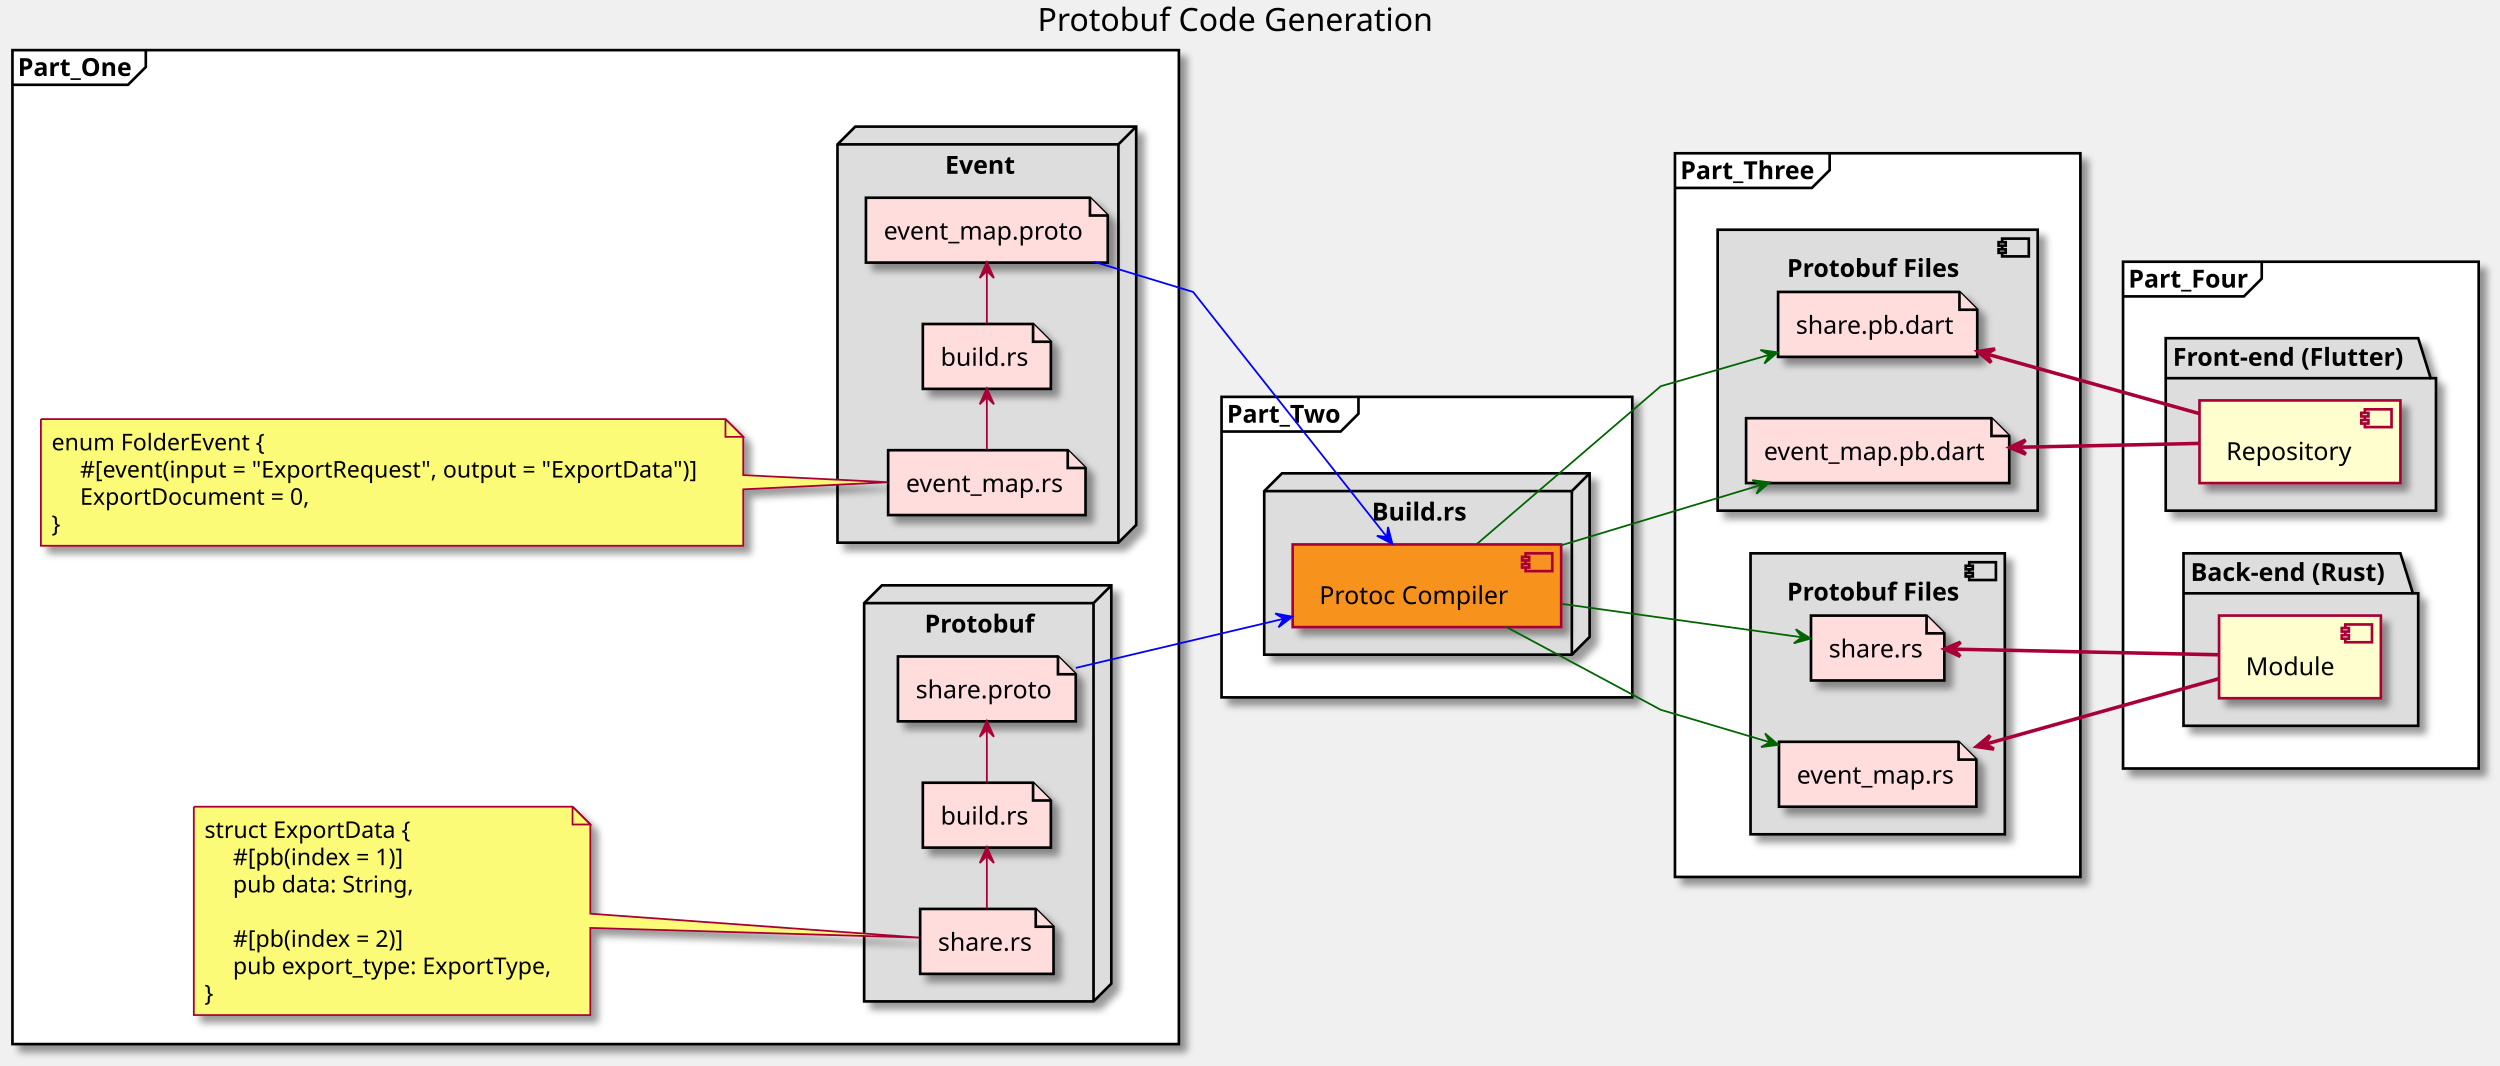
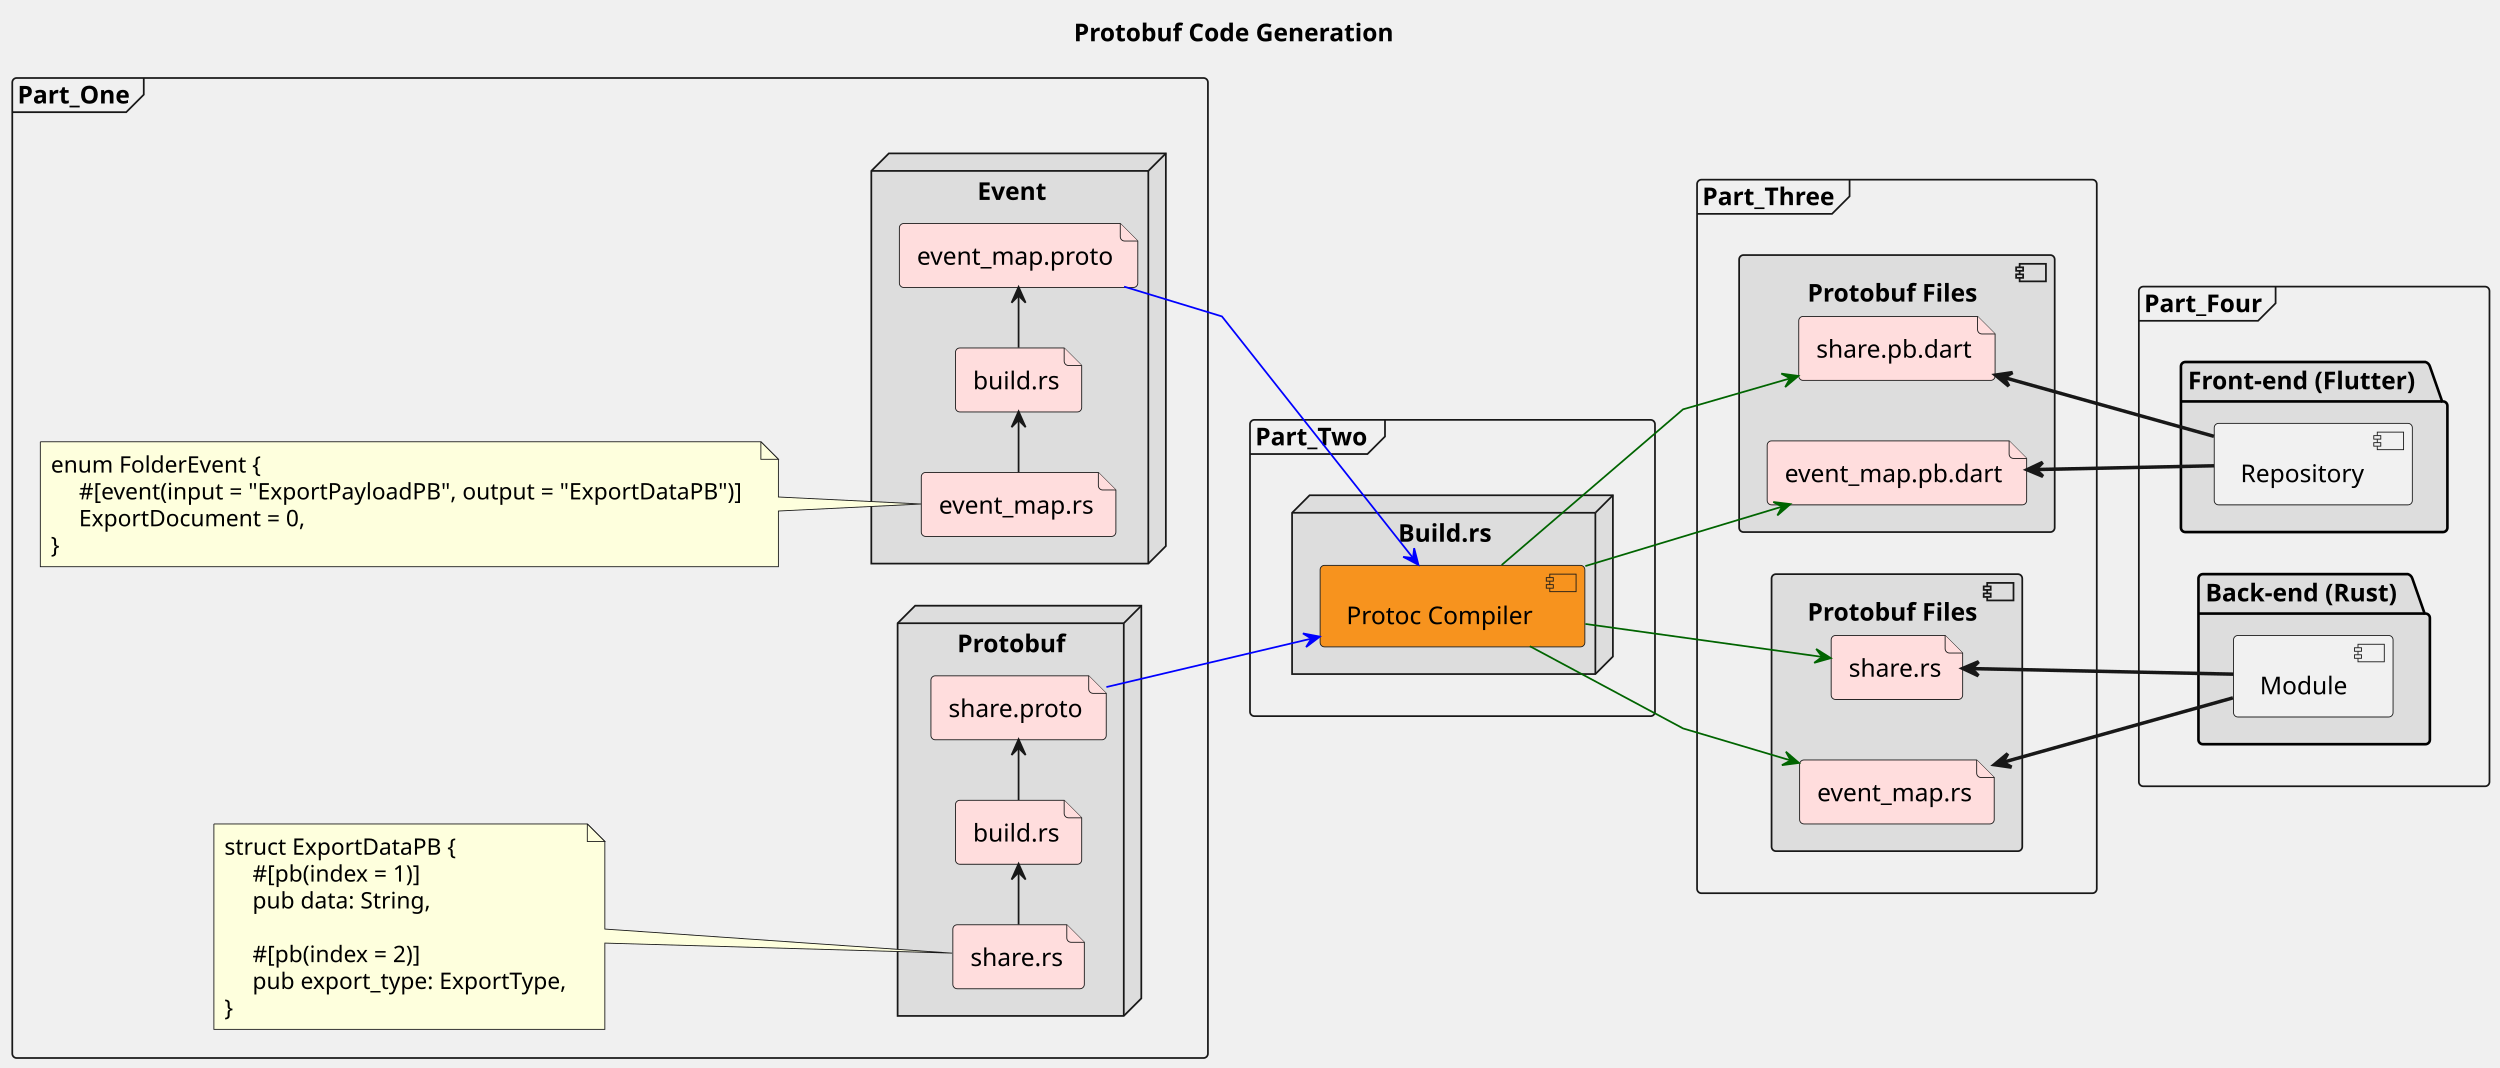
- <svg xmlns="http://www.w3.org/2000/svg" contentScriptType="application/ecmascript" contentStyleType="text/css" height="599px" preserveAspectRatio="none" style="width:1406px;height:599px;background:#FFFFFF;" version="1.1" viewBox="0 0 1406 599" width="1406px" zoomAndPan="magnify">
-   <defs>
-     <filter height="300%" id="fx97t26i7odj3" width="300%" x="-1" y="-1">
-       <feGaussianBlur result="blurOut" stdDeviation="2.0" />
-       <feColorMatrix in="blurOut" result="blurOut2" type="matrix" values="0 0 0 0 0 0 0 0 0 0 0 0 0 0 0 0 0 0 .4 0" />
-       <feOffset dx="4.0" dy="4.0" in="blurOut2" result="blurOut3" />
-       <feBlend in="SourceGraphic" in2="blurOut3" mode="normal" />
-     </filter>
-   </defs>
+ <svg xmlns="http://www.w3.org/2000/svg" contentStyleType="text/css" height="609px" preserveAspectRatio="none" style="width:1426px;height:609px;background:#FFFFFF;" version="1.1" viewBox="0 0 1426 609" width="1426px" zoomAndPan="magnify">
+   <defs />
  <g>
-     <text fill="#000000" font-family="sans-serif" font-size="18" lengthAdjust="spacing" textLength="226" x="583.5" y="17.402">Protobuf Code Generation</text>
-     <rect fill="#FFFFFF" filter="url(#fx97t26i7odj3)" height="559" style="stroke:#000000;stroke-width:1.5;" width="656" x="7" y="28.199" />
-     <path d="M82,28.199 L82,37.688 L72,47.688 L7,47.688 " fill="none" style="stroke:#000000;stroke-width:1.5;" />
-     <text fill="#000000" font-family="sans-serif" font-size="14" font-weight="bold" lengthAdjust="spacing" textLength="65" x="10" y="42.734">Part_One</text>
-     <polygon fill="#DDDDDD" filter="url(#fx97t26i7odj3)" points="471,81.199,481,71.199,639,71.199,639,295.199,629,305.199,471,305.199,471,81.199" style="stroke:#000000;stroke-width:1.5;" />
-     <line style="stroke:#000000;stroke-width:1.5;" x1="629" x2="639" y1="81.199" y2="71.199" />
-     <line style="stroke:#000000;stroke-width:1.5;" x1="471" x2="629" y1="81.199" y2="81.199" />
-     <line style="stroke:#000000;stroke-width:1.5;" x1="629" x2="629" y1="81.199" y2="305.199" />
-     <text fill="#000000" font-family="sans-serif" font-size="14" font-weight="bold" lengthAdjust="spacing" textLength="39" x="531.5" y="97.734">Event</text>
-     <polygon fill="#DDDDDD" filter="url(#fx97t26i7odj3)" points="486,339.199,496,329.199,625,329.199,625,553.199,615,563.199,486,563.199,486,339.199" style="stroke:#000000;stroke-width:1.5;" />
-     <line style="stroke:#000000;stroke-width:1.5;" x1="615" x2="625" y1="339.199" y2="329.199" />
-     <line style="stroke:#000000;stroke-width:1.5;" x1="486" x2="615" y1="339.199" y2="339.199" />
-     <line style="stroke:#000000;stroke-width:1.5;" x1="615" x2="615" y1="339.199" y2="563.199" />
-     <text fill="#000000" font-family="sans-serif" font-size="14" font-weight="bold" lengthAdjust="spacing" textLength="63" x="520" y="355.734">Protobuf</text>
-     <rect fill="#FFFFFF" filter="url(#fx97t26i7odj3)" height="169" style="stroke:#000000;stroke-width:1.5;" width="231" x="687" y="223.199" />
-     <path d="M764,223.199 L764,232.688 L754,242.688 L687,242.688 " fill="none" style="stroke:#000000;stroke-width:1.5;" />
-     <text fill="#000000" font-family="sans-serif" font-size="14" font-weight="bold" lengthAdjust="spacing" textLength="67" x="690" y="237.734">Part_Two</text>
-     <polygon fill="#DDDDDD" filter="url(#fx97t26i7odj3)" points="711,276.199,721,266.199,894,266.199,894,358.199,884,368.199,711,368.199,711,276.199" style="stroke:#000000;stroke-width:1.5;" />
-     <line style="stroke:#000000;stroke-width:1.5;" x1="884" x2="894" y1="276.199" y2="266.199" />
-     <line style="stroke:#000000;stroke-width:1.5;" x1="711" x2="884" y1="276.199" y2="276.199" />
-     <line style="stroke:#000000;stroke-width:1.5;" x1="884" x2="884" y1="276.199" y2="368.199" />
-     <text fill="#000000" font-family="sans-serif" font-size="14" font-weight="bold" lengthAdjust="spacing" textLength="54" x="771.5" y="292.734">Build.rs</text>
-     <rect fill="#FFFFFF" filter="url(#fx97t26i7odj3)" height="407" style="stroke:#000000;stroke-width:1.5;" width="228" x="942" y="86.199" />
-     <path d="M1029,86.199 L1029,95.688 L1019,105.688 L942,105.688 " fill="none" style="stroke:#000000;stroke-width:1.5;" />
-     <text fill="#000000" font-family="sans-serif" font-size="14" font-weight="bold" lengthAdjust="spacing" textLength="77" x="945" y="100.734">Part_Three</text>
-     <rect fill="#DDDDDD" filter="url(#fx97t26i7odj3)" height="158" style="stroke:#000000;stroke-width:1.5;" width="180" x="966" y="129.199" />
-     <rect fill="#DDDDDD" height="10" style="stroke:#000000;stroke-width:1.5;" width="15" x="1126" y="134.199" />
-     <rect fill="#DDDDDD" height="2" style="stroke:#000000;stroke-width:1.5;" width="4" x="1124" y="136.199" />
-     <rect fill="#DDDDDD" height="2" style="stroke:#000000;stroke-width:1.5;" width="4" x="1124" y="140.199" />
-     <text fill="#000000" font-family="sans-serif" font-size="14" font-weight="bold" lengthAdjust="spacing" textLength="102" x="1005" y="155.734">Protobuf Files</text>
-     <rect fill="#DDDDDD" filter="url(#fx97t26i7odj3)" height="158" style="stroke:#000000;stroke-width:1.5;" width="143" x="984.5" y="311.199" />
-     <rect fill="#DDDDDD" height="10" style="stroke:#000000;stroke-width:1.5;" width="15" x="1107.5" y="316.199" />
-     <rect fill="#DDDDDD" height="2" style="stroke:#000000;stroke-width:1.5;" width="4" x="1105.5" y="318.199" />
-     <rect fill="#DDDDDD" height="2" style="stroke:#000000;stroke-width:1.5;" width="4" x="1105.5" y="322.199" />
-     <text fill="#000000" font-family="sans-serif" font-size="14" font-weight="bold" lengthAdjust="spacing" textLength="102" x="1005" y="337.734">Protobuf Files</text>
-     <rect fill="#FFFFFF" filter="url(#fx97t26i7odj3)" height="285" style="stroke:#000000;stroke-width:1.5;" width="200" x="1194" y="147.199" />
-     <path d="M1272,147.199 L1272,156.688 L1262,166.688 L1194,166.688 " fill="none" style="stroke:#000000;stroke-width:1.5;" />
-     <text fill="#000000" font-family="sans-serif" font-size="14" font-weight="bold" lengthAdjust="spacing" textLength="68" x="1197" y="161.734">Part_Four</text>
-     <polygon fill="#DDDDDD" filter="url(#fx97t26i7odj3)" points="1218,190.199,1360,190.199,1367,212.688,1370,212.688,1370,287.199,1218,287.199,1218,190.199" style="stroke:#000000;stroke-width:1.5;" />
-     <line style="stroke:#000000;stroke-width:1.5;" x1="1218" x2="1367" y1="212.688" y2="212.688" />
-     <text fill="#000000" font-family="sans-serif" font-size="14" font-weight="bold" lengthAdjust="spacing" textLength="136" x="1222" y="205.734">Front-end (Flutter)</text>
-     <polygon fill="#DDDDDD" filter="url(#fx97t26i7odj3)" points="1228,311.199,1350,311.199,1357,333.688,1360,333.688,1360,408.199,1228,408.199,1228,311.199" style="stroke:#000000;stroke-width:1.5;" />
-     <line style="stroke:#000000;stroke-width:1.5;" x1="1228" x2="1357" y1="333.688" y2="333.688" />
-     <text fill="#000000" font-family="sans-serif" font-size="14" font-weight="bold" lengthAdjust="spacing" textLength="116" x="1232" y="326.734">Back-end (Rust)</text>
-     <path d="M23,235.699 L23,306.941 A0,0 0 0 0 23,306.941 L418,306.941 A0,0 0 0 0 418,306.941 L418,275.199 L499.43,271.199 L418,267.199 L418,245.699 L408,235.699 L23,235.699 A0,0 0 0 0 23,235.699 " fill="#FBFB77" filter="url(#fx97t26i7odj3)" style="stroke:#A80036;stroke-width:1.0;" />
-     <path d="M408,235.699 L408,245.699 L418,245.699 L408,235.699 " fill="#FBFB77" style="stroke:#A80036;stroke-width:1.0;" />
-     <text fill="#000000" font-family="sans-serif" font-size="13" lengthAdjust="spacing" textLength="120" x="29" y="253.268">enum FolderEvent {</text>
-     <text fill="#000000" font-family="sans-serif" font-size="13" lengthAdjust="spacing" textLength="358" x="45" y="268.578">#[event(input = "ExportRequest", output = "ExportData")]</text>
-     <text fill="#000000" font-family="sans-serif" font-size="13" lengthAdjust="spacing" textLength="136" x="45" y="283.889">ExportDocument = 0,</text>
-     <text fill="#000000" font-family="sans-serif" font-size="13" lengthAdjust="spacing" textLength="4" x="29" y="299.199">}</text>
-     <path d="M109,453.699 L109,570.873 A0,0 0 0 0 109,570.873 L332,570.873 A0,0 0 0 0 332,570.873 L332,521.859 L517.48,527.329 L332,513.859 L332,463.699 L322,453.699 L109,453.699 A0,0 0 0 0 109,453.699 " fill="#FBFB77" filter="url(#fx97t26i7odj3)" style="stroke:#A80036;stroke-width:1.0;" />
-     <path d="M322,453.699 L322,463.699 L332,463.699 L322,453.699 " fill="#FBFB77" style="stroke:#A80036;stroke-width:1.0;" />
-     <text fill="#000000" font-family="sans-serif" font-size="13" lengthAdjust="spacing" textLength="119" x="115" y="471.268">struct ExportData {</text>
-     <text fill="#000000" font-family="sans-serif" font-size="13" lengthAdjust="spacing" textLength="101" x="131" y="486.578">#[pb(index = 1)]</text>
-     <text fill="#000000" font-family="sans-serif" font-size="13" lengthAdjust="spacing" textLength="104" x="131" y="501.889">pub data: String,</text>
-     <text fill="#000000" font-family="sans-serif" font-size="13" lengthAdjust="spacing" textLength="0" x="119" y="517.199" />
-     <text fill="#000000" font-family="sans-serif" font-size="13" lengthAdjust="spacing" textLength="101" x="131" y="532.51">#[pb(index = 2)]</text>
-     <text fill="#000000" font-family="sans-serif" font-size="13" lengthAdjust="spacing" textLength="186" x="131" y="547.82">pub export_type: ExportType,</text>
-     <text fill="#000000" font-family="sans-serif" font-size="13" lengthAdjust="spacing" textLength="4" x="115" y="563.131">}</text>
-     <polygon fill="#FFDDDD" filter="url(#fx97t26i7odj3)" points="499.5,253.199,499.5,289.688,610.5,289.688,610.5,263.199,600.5,253.199,499.5,253.199" style="stroke:#000000;stroke-width:1.5;" />
-     <path d="M600.5,253.199 L600.5,263.199 L610.5,263.199 " fill="#FFDDDD" style="stroke:#000000;stroke-width:1.5;" />
-     <text fill="#000000" font-family="sans-serif" font-size="14" lengthAdjust="spacing" textLength="91" x="509.5" y="276.734">event_map.rs</text>
-     <polygon fill="#FFDDDD" filter="url(#fx97t26i7odj3)" points="519,182.199,519,218.688,591,218.688,591,192.199,581,182.199,519,182.199" style="stroke:#000000;stroke-width:1.5;" />
-     <path d="M581,182.199 L581,192.199 L591,192.199 " fill="#FFDDDD" style="stroke:#000000;stroke-width:1.5;" />
-     <text fill="#000000" font-family="sans-serif" font-size="14" lengthAdjust="spacing" textLength="52" x="529" y="205.734">build.rs</text>
-     <polygon fill="#FFDDDD" filter="url(#fx97t26i7odj3)" points="487,111.199,487,147.688,623,147.688,623,121.199,613,111.199,487,111.199" style="stroke:#000000;stroke-width:1.5;" />
-     <path d="M613,111.199 L613,121.199 L623,121.199 " fill="#FFDDDD" style="stroke:#000000;stroke-width:1.5;" />
-     <text fill="#000000" font-family="sans-serif" font-size="14" lengthAdjust="spacing" textLength="116" x="497" y="134.734">event_map.proto</text>
-     <polygon fill="#FFDDDD" filter="url(#fx97t26i7odj3)" points="517.5,511.199,517.5,547.688,592.5,547.688,592.5,521.199,582.5,511.199,517.5,511.199" style="stroke:#000000;stroke-width:1.5;" />
-     <path d="M582.5,511.199 L582.5,521.199 L592.5,521.199 " fill="#FFDDDD" style="stroke:#000000;stroke-width:1.5;" />
-     <text fill="#000000" font-family="sans-serif" font-size="14" lengthAdjust="spacing" textLength="55" x="527.5" y="534.734">share.rs</text>
-     <polygon fill="#FFDDDD" filter="url(#fx97t26i7odj3)" points="519,440.199,519,476.688,591,476.688,591,450.199,581,440.199,519,440.199" style="stroke:#000000;stroke-width:1.5;" />
-     <path d="M581,440.199 L581,450.199 L591,450.199 " fill="#FFDDDD" style="stroke:#000000;stroke-width:1.5;" />
-     <text fill="#000000" font-family="sans-serif" font-size="14" lengthAdjust="spacing" textLength="52" x="529" y="463.734">build.rs</text>
-     <polygon fill="#FFDDDD" filter="url(#fx97t26i7odj3)" points="505,369.199,505,405.688,605,405.688,605,379.199,595,369.199,505,369.199" style="stroke:#000000;stroke-width:1.5;" />
-     <path d="M595,369.199 L595,379.199 L605,379.199 " fill="#FFDDDD" style="stroke:#000000;stroke-width:1.5;" />
-     <text fill="#000000" font-family="sans-serif" font-size="14" lengthAdjust="spacing" textLength="80" x="515" y="392.734">share.proto</text>
-     <rect fill="#F7931E" filter="url(#fx97t26i7odj3)" height="46.488" style="stroke:#A80036;stroke-width:1.5;" width="151" x="727" y="306.199" />
-     <rect fill="#F7931E" height="10" style="stroke:#A80036;stroke-width:1.5;" width="15" x="858" y="311.199" />
-     <rect fill="#F7931E" height="2" style="stroke:#A80036;stroke-width:1.5;" width="4" x="856" y="313.199" />
-     <rect fill="#F7931E" height="2" style="stroke:#A80036;stroke-width:1.5;" width="4" x="856" y="317.199" />
-     <text fill="#000000" font-family="sans-serif" font-size="14" lengthAdjust="spacing" textLength="111" x="742" y="339.734">Protoc Compiler</text>
-     <polygon fill="#FFDDDD" filter="url(#fx97t26i7odj3)" points="982,235.199,982,271.688,1130,271.688,1130,245.199,1120,235.199,982,235.199" style="stroke:#000000;stroke-width:1.5;" />
-     <path d="M1120,235.199 L1120,245.199 L1130,245.199 " fill="#FFDDDD" style="stroke:#000000;stroke-width:1.5;" />
-     <text fill="#000000" font-family="sans-serif" font-size="14" lengthAdjust="spacing" textLength="128" x="992" y="258.734">event_map.pb.dart</text>
-     <polygon fill="#FFDDDD" filter="url(#fx97t26i7odj3)" points="1000,164.199,1000,200.688,1112,200.688,1112,174.199,1102,164.199,1000,164.199" style="stroke:#000000;stroke-width:1.5;" />
-     <path d="M1102,164.199 L1102,174.199 L1112,174.199 " fill="#FFDDDD" style="stroke:#000000;stroke-width:1.5;" />
-     <text fill="#000000" font-family="sans-serif" font-size="14" lengthAdjust="spacing" textLength="92" x="1010" y="187.734">share.pb.dart</text>
-     <polygon fill="#FFDDDD" filter="url(#fx97t26i7odj3)" points="1000.5,417.199,1000.5,453.688,1111.5,453.688,1111.5,427.199,1101.5,417.199,1000.5,417.199" style="stroke:#000000;stroke-width:1.5;" />
-     <path d="M1101.5,417.199 L1101.5,427.199 L1111.5,427.199 " fill="#FFDDDD" style="stroke:#000000;stroke-width:1.5;" />
-     <text fill="#000000" font-family="sans-serif" font-size="14" lengthAdjust="spacing" textLength="91" x="1010.5" y="440.734">event_map.rs</text>
-     <polygon fill="#FFDDDD" filter="url(#fx97t26i7odj3)" points="1018.5,346.199,1018.5,382.688,1093.5,382.688,1093.5,356.199,1083.5,346.199,1018.5,346.199" style="stroke:#000000;stroke-width:1.5;" />
-     <path d="M1083.5,346.199 L1083.5,356.199 L1093.5,356.199 " fill="#FFDDDD" style="stroke:#000000;stroke-width:1.5;" />
-     <text fill="#000000" font-family="sans-serif" font-size="14" lengthAdjust="spacing" textLength="55" x="1028.5" y="369.734">share.rs</text>
-     <rect fill="#FEFECE" filter="url(#fx97t26i7odj3)" height="46.488" style="stroke:#A80036;stroke-width:1.5;" width="113" x="1237" y="225.199" />
-     <rect fill="#FEFECE" height="10" style="stroke:#A80036;stroke-width:1.5;" width="15" x="1330" y="230.199" />
-     <rect fill="#FEFECE" height="2" style="stroke:#A80036;stroke-width:1.5;" width="4" x="1328" y="232.199" />
-     <rect fill="#FEFECE" height="2" style="stroke:#A80036;stroke-width:1.5;" width="4" x="1328" y="236.199" />
-     <text fill="#000000" font-family="sans-serif" font-size="14" lengthAdjust="spacing" textLength="73" x="1252" y="258.734">Repository</text>
-     <rect fill="#FEFECE" filter="url(#fx97t26i7odj3)" height="46.488" style="stroke:#A80036;stroke-width:1.5;" width="91" x="1248" y="346.199" />
-     <rect fill="#FEFECE" height="10" style="stroke:#A80036;stroke-width:1.5;" width="15" x="1319" y="351.199" />
-     <rect fill="#FEFECE" height="2" style="stroke:#A80036;stroke-width:1.5;" width="4" x="1317" y="353.199" />
-     <rect fill="#FEFECE" height="2" style="stroke:#A80036;stroke-width:1.5;" width="4" x="1317" y="357.199" />
-     <text fill="#000000" font-family="sans-serif" font-size="14" lengthAdjust="spacing" textLength="51" x="1263" y="379.734">Module</text>
-     <path d="M555,253.019 C555,249.839 555,247.529 555,247.529 C555,247.529 555,223.869 555,223.869 C555,223.869 555,223.719 555,223.459 " fill="none" id="EventSource-to-EventCodeGen" style="stroke:#A80036;stroke-width:1.0;" />
-     <polygon fill="#A80036" points="555,218.379,551,227.379,555,223.379,559,227.379,555,218.379" style="stroke:#A80036;stroke-width:1.0;" />
-     <path d="M555,182.019 C555,178.839 555,176.529 555,176.529 C555,176.529 555,152.869 555,152.869 C555,152.869 555,152.719 555,152.459 " fill="none" id="EventCodeGen-to-EventDefine" style="stroke:#A80036;stroke-width:1.0;" />
-     <polygon fill="#A80036" points="555,147.379,551,156.379,555,152.379,559,156.379,555,147.379" style="stroke:#A80036;stroke-width:1.0;" />
-     <path d="M555,511.019 C555,507.839 555,505.529 555,505.529 C555,505.529 555,481.869 555,481.869 C555,481.869 555,481.719 555,481.459 " fill="none" id="PBSource-to-PBCodeGen" style="stroke:#A80036;stroke-width:1.0;" />
-     <polygon fill="#A80036" points="555,476.379,551,485.379,555,481.379,559,485.379,555,476.379" style="stroke:#A80036;stroke-width:1.0;" />
-     <path d="M555,440.019 C555,436.839 555,434.529 555,434.529 C555,434.529 555,410.869 555,410.869 C555,410.869 555,410.719 555,410.459 " fill="none" id="PBCodeGen-to-PBDefine" style="stroke:#A80036;stroke-width:1.0;" />
-     <polygon fill="#A80036" points="555,405.379,551,414.379,555,410.379,559,414.379,555,405.379" style="stroke:#A80036;stroke-width:1.0;" />
-     <path d="M615.18,147.209 C643.36,155.789 671,164.199 671,164.199 C671,164.199 742.71,254.869 779.82,301.789 " fill="none" id="EventDefine-to-Builder" style="stroke:#0000FF;stroke-width:1.0;" />
-     <polygon fill="#0000FF" points="783.08,305.909,780.628,296.37,779.976,301.99,774.357,301.337,783.08,305.909" style="stroke:#0000FF;stroke-width:1.0;" />
-     <path d="M605.09,375.599 C638.44,367.719 683.29,357.129 721.71,348.049 " fill="none" id="PBDefine-to-Builder" style="stroke:#0000FF;stroke-width:1.0;" />
-     <polygon fill="#0000FF" points="726.85,346.839,717.174,345.001,721.982,347.981,719.001,352.789,726.85,346.839" style="stroke:#0000FF;stroke-width:1.0;" />
-     <path d="M878.28,306.599 C913.88,295.839 956.05,283.099 990.27,272.759 " fill="none" id="Builder-to-dart_event" style="stroke:#006400;stroke-width:1.0;" />
-     <polygon fill="#006400" points="995.26,271.249,985.485,270.044,990.477,272.706,987.815,277.697,995.26,271.249" style="stroke:#006400;stroke-width:1.0;" />
-     <path d="M830.54,305.989 C868.76,273.189 934,217.199 934,217.199 C934,217.199 964.54,208.369 994.94,199.569 " fill="none" id="Builder-to-dart_pb" style="stroke:#006400;stroke-width:1.0;" />
-     <polygon fill="#006400" points="999.81,198.159,990.054,196.812,995.006,199.546,992.273,204.499,999.81,198.159" style="stroke:#006400;stroke-width:1.0;" />
-     <path d="M846.59,352.309 C884.6,372.699 934,399.199 934,399.199 C934,399.199 964.77,408.349 995.28,417.429 " fill="none" id="Builder-to-rust_event" style="stroke:#006400;stroke-width:1.0;" />
-     <polygon fill="#006400" points="1000.16,418.889,992.675,412.488,995.368,417.463,990.393,420.156,1000.16,418.889" style="stroke:#006400;stroke-width:1.0;" />
-     <path d="M878.28,339.609 C922.3,345.729 976.36,353.259 1013.01,358.359 " fill="none" id="Builder-to-rust_pb" style="stroke:#006400;stroke-width:1.0;" />
-     <polygon fill="#006400" points="1018.29,359.089,1009.94,353.867,1013.339,358.388,1008.818,361.788,1018.29,359.089" style="stroke:#006400;stroke-width:1.0;" />
-     <path d="M1135.51,251.529 C1168.73,250.829 1206.66,250.019 1236.91,249.379 " fill="none" id="dart_event-backto-Repository" style="stroke:#A80036;stroke-width:2.0;" />
-     <polygon fill="#A80036" points="1130.22,251.649,1139.309,255.442,1135.219,251.535,1139.126,247.445,1130.22,251.649" style="stroke:#A80036;stroke-width:2.0;" />
-     <path d="M1117.12,199.049 C1153.97,209.369 1200.81,222.499 1236.82,232.589 " fill="none" id="dart_pb-backto-Repository" style="stroke:#A80036;stroke-width:2.0;" />
-     <polygon fill="#A80036" points="1112.21,197.669,1119.804,203.94,1117.026,199.013,1121.954,196.234,1112.21,197.669" style="stroke:#A80036;stroke-width:2.0;" />
-     <path d="M1116.53,418.519 C1157.28,407.099 1210.46,392.189 1247.65,381.769 " fill="none" id="rust_event-backto-Module" style="stroke:#A80036;stroke-width:2.0;" />
-     <polygon fill="#A80036" points="1111.62,419.889,1121.368,421.297,1116.432,418.533,1119.197,413.597,1111.62,419.889" style="stroke:#A80036;stroke-width:2.0;" />
-     <path d="M1098.79,365.089 C1140.68,365.979 1204.94,367.339 1247.82,368.249 " fill="none" id="rust_pb-backto-Module" style="stroke:#A80036;stroke-width:2.0;" />
-     <polygon fill="#A80036" points="1093.54,364.979,1102.458,369.158,1098.539,365.079,1102.618,361.16,1093.54,364.979" style="stroke:#A80036;stroke-width:2.0;" />
+     <rect height="26.488" style="stroke:#00000000;stroke-width:1.0;fill:none;" width="197" x="607.5" y="5" />
+     <text fill="#000000" font-family="sans-serif" font-size="14" font-weight="bold" lengthAdjust="spacing" textLength="187" x="612.5" y="23.535">Protobuf Code Generation</text>
+     <g id="cluster_Part_One">
+       <rect height="559" rx="2.5" ry="2.5" style="stroke:#181818;stroke-width:1.0;fill:none;" width="682" x="7" y="44.488" />
+       <path d="M82,44.488 L82,53.977 L72,63.977 L7,63.977 " fill="none" style="stroke:#181818;stroke-width:1.0;" />
+       <text fill="#000000" font-family="sans-serif" font-size="14" font-weight="bold" lengthAdjust="spacing" textLength="65" x="10" y="59.023">Part_One</text>
+     </g>
+     <g id="cluster_Event">
+       <polygon fill="#DDDDDD" points="497,97.488,507,87.488,665,87.488,665,311.488,655,321.488,497,321.488,497,97.488" style="stroke:#181818;stroke-width:1.0;" />
+       <line style="stroke:#181818;stroke-width:1.0;" x1="655" x2="665" y1="97.488" y2="87.488" />
+       <line style="stroke:#181818;stroke-width:1.0;" x1="497" x2="655" y1="97.488" y2="97.488" />
+       <line style="stroke:#181818;stroke-width:1.0;" x1="655" x2="655" y1="97.488" y2="321.488" />
+       <text fill="#000000" font-family="sans-serif" font-size="14" font-weight="bold" lengthAdjust="spacing" textLength="39" x="557.5" y="114.023">Event</text>
+     </g>
+     <g id="cluster_Protobuf">
+       <polygon fill="#DDDDDD" points="512,355.488,522,345.488,651,345.488,651,569.488,641,579.488,512,579.488,512,355.488" style="stroke:#181818;stroke-width:1.0;" />
+       <line style="stroke:#181818;stroke-width:1.0;" x1="641" x2="651" y1="355.488" y2="345.488" />
+       <line style="stroke:#181818;stroke-width:1.0;" x1="512" x2="641" y1="355.488" y2="355.488" />
+       <line style="stroke:#181818;stroke-width:1.0;" x1="641" x2="641" y1="355.488" y2="579.488" />
+       <text fill="#000000" font-family="sans-serif" font-size="14" font-weight="bold" lengthAdjust="spacing" textLength="63" x="546" y="372.023">Protobuf</text>
+     </g>
+     <g id="cluster_Part_Two">
+       <rect height="169" rx="2.5" ry="2.5" style="stroke:#181818;stroke-width:1.0;fill:none;" width="231" x="713" y="239.488" />
+       <path d="M790,239.488 L790,248.977 L780,258.977 L713,258.977 " fill="none" style="stroke:#181818;stroke-width:1.0;" />
+       <text fill="#000000" font-family="sans-serif" font-size="14" font-weight="bold" lengthAdjust="spacing" textLength="67" x="716" y="254.023">Part_Two</text>
+     </g>
+     <g id="cluster_Build.rs">
+       <polygon fill="#DDDDDD" points="737,292.488,747,282.488,920,282.488,920,374.488,910,384.488,737,384.488,737,292.488" style="stroke:#181818;stroke-width:1.0;" />
+       <line style="stroke:#181818;stroke-width:1.0;" x1="910" x2="920" y1="292.488" y2="282.488" />
+       <line style="stroke:#181818;stroke-width:1.0;" x1="737" x2="910" y1="292.488" y2="292.488" />
+       <line style="stroke:#181818;stroke-width:1.0;" x1="910" x2="910" y1="292.488" y2="384.488" />
+       <text fill="#000000" font-family="sans-serif" font-size="14" font-weight="bold" lengthAdjust="spacing" textLength="54" x="797.5" y="309.023">Build.rs</text>
+     </g>
+     <g id="cluster_Part_Three">
+       <rect height="407" rx="2.5" ry="2.5" style="stroke:#181818;stroke-width:1.0;fill:none;" width="228" x="968" y="102.488" />
+       <path d="M1055,102.488 L1055,111.977 L1045,121.977 L968,121.977 " fill="none" style="stroke:#181818;stroke-width:1.0;" />
+       <text fill="#000000" font-family="sans-serif" font-size="14" font-weight="bold" lengthAdjust="spacing" textLength="77" x="971" y="117.023">Part_Three</text>
+     </g>
+     <g id="cluster_Protobuf_Files_Dart">
+       <rect fill="#DDDDDD" height="158" rx="2.5" ry="2.5" style="stroke:#181818;stroke-width:1.0;" width="180" x="992" y="145.488" />
+       <rect fill="#DDDDDD" height="10" style="stroke:#181818;stroke-width:1.0;" width="15" x="1152" y="150.488" />
+       <rect fill="#DDDDDD" height="2" style="stroke:#181818;stroke-width:1.0;" width="4" x="1150" y="152.488" />
+       <rect fill="#DDDDDD" height="2" style="stroke:#181818;stroke-width:1.0;" width="4" x="1150" y="156.488" />
+       <text fill="#000000" font-family="sans-serif" font-size="14" font-weight="bold" lengthAdjust="spacing" textLength="102" x="1031" y="172.023">Protobuf Files</text>
+     </g>
+     <g id="cluster_Protobuf_Files_Rust">
+       <rect fill="#DDDDDD" height="158" rx="2.5" ry="2.5" style="stroke:#181818;stroke-width:1.0;" width="143" x="1010.5" y="327.488" />
+       <rect fill="#DDDDDD" height="10" style="stroke:#181818;stroke-width:1.0;" width="15" x="1133.5" y="332.488" />
+       <rect fill="#DDDDDD" height="2" style="stroke:#181818;stroke-width:1.0;" width="4" x="1131.5" y="334.488" />
+       <rect fill="#DDDDDD" height="2" style="stroke:#181818;stroke-width:1.0;" width="4" x="1131.5" y="338.488" />
+       <text fill="#000000" font-family="sans-serif" font-size="14" font-weight="bold" lengthAdjust="spacing" textLength="102" x="1031" y="354.023">Protobuf Files</text>
+     </g>
+     <g id="cluster_Part_Four">
+       <rect height="285" rx="2.5" ry="2.5" style="stroke:#181818;stroke-width:1.0;fill:none;" width="200" x="1220" y="163.488" />
+       <path d="M1298,163.488 L1298,172.977 L1288,182.977 L1220,182.977 " fill="none" style="stroke:#181818;stroke-width:1.0;" />
+       <text fill="#000000" font-family="sans-serif" font-size="14" font-weight="bold" lengthAdjust="spacing" textLength="68" x="1223" y="178.023">Part_Four</text>
+     </g>
+     <g id="cluster_Front-end (Flutter)">
+       <path d="M1246.5,206.488 L1383.5,206.488 A3.75,3.75 0 0 1 1386,208.988 L1393,228.977 L1393.5,228.977 A2.5,2.5 0 0 1 1396,231.477 L1396,300.988 A2.5,2.5 0 0 1 1393.5,303.488 L1246.5,303.488 A2.5,2.5 0 0 1 1244,300.988 L1244,208.988 A2.5,2.5 0 0 1 1246.5,206.488 " fill="#DDDDDD" style="stroke:#000000;stroke-width:1.5;" />
+       <line style="stroke:#000000;stroke-width:1.5;" x1="1244" x2="1393" y1="228.977" y2="228.977" />
+       <text fill="#000000" font-family="sans-serif" font-size="14" font-weight="bold" lengthAdjust="spacing" textLength="136" x="1248" y="222.023">Front-end (Flutter)</text>
+     </g>
+     <g id="cluster_Back-end (Rust)">
+       <path d="M1256.5,327.488 L1373.5,327.488 A3.75,3.75 0 0 1 1376,329.988 L1383,349.977 L1383.5,349.977 A2.5,2.5 0 0 1 1386,352.477 L1386,421.988 A2.5,2.5 0 0 1 1383.5,424.488 L1256.5,424.488 A2.5,2.5 0 0 1 1254,421.988 L1254,329.988 A2.5,2.5 0 0 1 1256.5,327.488 " fill="#DDDDDD" style="stroke:#000000;stroke-width:1.5;" />
+       <line style="stroke:#000000;stroke-width:1.5;" x1="1254" x2="1383" y1="349.977" y2="349.977" />
+       <text fill="#000000" font-family="sans-serif" font-size="14" font-weight="bold" lengthAdjust="spacing" textLength="116" x="1258" y="343.023">Back-end (Rust)</text>
+     </g>
+     <g id="elem_GMN691">
+       <path d="M23,251.988 L23,323.231 A0,0 0 0 0 23,323.231 L444,323.231 A0,0 0 0 0 444,323.231 L444,291.488 L525.45,287.488 L444,283.488 L444,261.988 L434,251.988 L23,251.988 A0,0 0 0 0 23,251.988 " fill="#FEFFDD" style="stroke:#181818;stroke-width:0.5;" />
+       <path d="M434,251.988 L434,261.988 L444,261.988 L434,251.988 " fill="#FEFFDD" style="stroke:#181818;stroke-width:0.5;" />
+       <text fill="#000000" font-family="sans-serif" font-size="13" lengthAdjust="spacing" textLength="120" x="29" y="269.557">enum FolderEvent {</text>
+       <text fill="#000000" font-family="sans-serif" font-size="13" lengthAdjust="spacing" textLength="384" x="45" y="284.867">#[event(input = "ExportPayloadPB", output = "ExportDataPB")]</text>
+       <text fill="#000000" font-family="sans-serif" font-size="13" lengthAdjust="spacing" textLength="136" x="45" y="300.178">ExportDocument = 0,</text>
+       <text fill="#000000" font-family="sans-serif" font-size="13" lengthAdjust="spacing" textLength="4" x="29" y="315.488">}</text>
+     </g>
+     <g id="elem_GMN698">
+       <path d="M122,469.988 L122,587.162 A0,0 0 0 0 122,587.162 L345,587.162 A0,0 0 0 0 345,587.162 L345,537.938 L543.1,543.668 L345,529.938 L345,479.988 L335,469.988 L122,469.988 A0,0 0 0 0 122,469.988 " fill="#FEFFDD" style="stroke:#181818;stroke-width:0.5;" />
+       <path d="M335,469.988 L335,479.988 L345,479.988 L335,469.988 " fill="#FEFFDD" style="stroke:#181818;stroke-width:0.5;" />
+       <text fill="#000000" font-family="sans-serif" font-size="13" lengthAdjust="spacing" textLength="133" x="128" y="487.557">struct ExportDataPB {</text>
+       <text fill="#000000" font-family="sans-serif" font-size="13" lengthAdjust="spacing" textLength="101" x="144" y="502.867">#[pb(index = 1)]</text>
+       <text fill="#000000" font-family="sans-serif" font-size="13" lengthAdjust="spacing" textLength="104" x="144" y="518.178">pub data: String,</text>
+       <text fill="#000000" font-family="sans-serif" font-size="13" lengthAdjust="spacing" textLength="4" x="128" y="533.488"> </text>
+       <text fill="#000000" font-family="sans-serif" font-size="13" lengthAdjust="spacing" textLength="101" x="144" y="548.799">#[pb(index = 2)]</text>
+       <text fill="#000000" font-family="sans-serif" font-size="13" lengthAdjust="spacing" textLength="186" x="144" y="564.109">pub export_type: ExportType,</text>
+       <text fill="#000000" font-family="sans-serif" font-size="13" lengthAdjust="spacing" textLength="4" x="128" y="579.42">}</text>
+     </g>
+     <g id="elem_EventSource">
+       <path d="M525.5,271.988 L525.5,303.477 A2.5,2.5 0 0 0 528,305.977 L634,305.977 A2.5,2.5 0 0 0 636.5,303.477 L636.5,279.488 L626.5,269.488 L528,269.488 A2.5,2.5 0 0 0 525.5,271.988 " fill="#FFDDDD" style="stroke:#181818;stroke-width:0.5;" />
+       <path d="M626.5,269.488 L626.5,276.988 A2.5,2.5 0 0 0 629,279.488 L636.5,279.488 " fill="#FFDDDD" style="stroke:#181818;stroke-width:0.5;" />
+       <text fill="#000000" font-family="sans-serif" font-size="14" lengthAdjust="spacing" textLength="91" x="535.5" y="293.023">event_map.rs</text>
+     </g>
+     <g id="elem_EventCodeGen">
+       <path d="M545,200.988 L545,232.477 A2.5,2.5 0 0 0 547.5,234.977 L614.5,234.977 A2.5,2.5 0 0 0 617,232.477 L617,208.488 L607,198.488 L547.5,198.488 A2.5,2.5 0 0 0 545,200.988 " fill="#FFDDDD" style="stroke:#181818;stroke-width:0.5;" />
+       <path d="M607,198.488 L607,205.988 A2.5,2.5 0 0 0 609.5,208.488 L617,208.488 " fill="#FFDDDD" style="stroke:#181818;stroke-width:0.5;" />
+       <text fill="#000000" font-family="sans-serif" font-size="14" lengthAdjust="spacing" textLength="52" x="555" y="222.023">build.rs</text>
+     </g>
+     <g id="elem_EventDefine">
+       <path d="M513,129.988 L513,161.477 A2.5,2.5 0 0 0 515.5,163.977 L646.5,163.977 A2.5,2.5 0 0 0 649,161.477 L649,137.488 L639,127.488 L515.5,127.488 A2.5,2.5 0 0 0 513,129.988 " fill="#FFDDDD" style="stroke:#181818;stroke-width:0.5;" />
+       <path d="M639,127.488 L639,134.988 A2.5,2.5 0 0 0 641.5,137.488 L649,137.488 " fill="#FFDDDD" style="stroke:#181818;stroke-width:0.5;" />
+       <text fill="#000000" font-family="sans-serif" font-size="14" lengthAdjust="spacing" textLength="116" x="523" y="151.023">event_map.proto</text>
+     </g>
+     <g id="elem_PBSource">
+       <path d="M543.5,529.988 L543.5,561.477 A2.5,2.5 0 0 0 546,563.977 L616,563.977 A2.5,2.5 0 0 0 618.5,561.477 L618.5,537.488 L608.5,527.488 L546,527.488 A2.5,2.5 0 0 0 543.5,529.988 " fill="#FFDDDD" style="stroke:#181818;stroke-width:0.5;" />
+       <path d="M608.5,527.488 L608.5,534.988 A2.5,2.5 0 0 0 611,537.488 L618.5,537.488 " fill="#FFDDDD" style="stroke:#181818;stroke-width:0.5;" />
+       <text fill="#000000" font-family="sans-serif" font-size="14" lengthAdjust="spacing" textLength="55" x="553.5" y="551.023">share.rs</text>
+     </g>
+     <g id="elem_PBCodeGen">
+       <path d="M545,458.988 L545,490.477 A2.5,2.5 0 0 0 547.5,492.977 L614.5,492.977 A2.5,2.5 0 0 0 617,490.477 L617,466.488 L607,456.488 L547.5,456.488 A2.5,2.5 0 0 0 545,458.988 " fill="#FFDDDD" style="stroke:#181818;stroke-width:0.5;" />
+       <path d="M607,456.488 L607,463.988 A2.5,2.5 0 0 0 609.5,466.488 L617,466.488 " fill="#FFDDDD" style="stroke:#181818;stroke-width:0.5;" />
+       <text fill="#000000" font-family="sans-serif" font-size="14" lengthAdjust="spacing" textLength="52" x="555" y="480.023">build.rs</text>
+     </g>
+     <g id="elem_PBDefine">
+       <path d="M531,387.988 L531,419.477 A2.5,2.5 0 0 0 533.5,421.977 L628.5,421.977 A2.5,2.5 0 0 0 631,419.477 L631,395.488 L621,385.488 L533.5,385.488 A2.5,2.5 0 0 0 531,387.988 " fill="#FFDDDD" style="stroke:#181818;stroke-width:0.5;" />
+       <path d="M621,385.488 L621,392.988 A2.5,2.5 0 0 0 623.5,395.488 L631,395.488 " fill="#FFDDDD" style="stroke:#181818;stroke-width:0.5;" />
+       <text fill="#000000" font-family="sans-serif" font-size="14" lengthAdjust="spacing" textLength="80" x="541" y="409.023">share.proto</text>
+     </g>
+     <g id="elem_Builder">
+       <rect fill="#F7931E" height="46.488" rx="2.5" ry="2.5" style="stroke:#181818;stroke-width:0.5;" width="151" x="753" y="322.488" />
+       <rect fill="#F7931E" height="10" style="stroke:#181818;stroke-width:0.5;" width="15" x="884" y="327.488" />
+       <rect fill="#F7931E" height="2" style="stroke:#181818;stroke-width:0.5;" width="4" x="882" y="329.488" />
+       <rect fill="#F7931E" height="2" style="stroke:#181818;stroke-width:0.5;" width="4" x="882" y="333.488" />
+       <text fill="#000000" font-family="sans-serif" font-size="14" lengthAdjust="spacing" textLength="111" x="768" y="356.023">Protoc Compiler</text>
+     </g>
+     <g id="elem_dart_event">
+       <path d="M1008,253.988 L1008,285.477 A2.5,2.5 0 0 0 1010.5,287.977 L1153.5,287.977 A2.5,2.5 0 0 0 1156,285.477 L1156,261.488 L1146,251.488 L1010.5,251.488 A2.5,2.5 0 0 0 1008,253.988 " fill="#FFDDDD" style="stroke:#181818;stroke-width:0.5;" />
+       <path d="M1146,251.488 L1146,258.988 A2.5,2.5 0 0 0 1148.5,261.488 L1156,261.488 " fill="#FFDDDD" style="stroke:#181818;stroke-width:0.5;" />
+       <text fill="#000000" font-family="sans-serif" font-size="14" lengthAdjust="spacing" textLength="128" x="1018" y="275.023">event_map.pb.dart</text>
+     </g>
+     <g id="elem_dart_pb">
+       <path d="M1026,182.988 L1026,214.477 A2.5,2.5 0 0 0 1028.5,216.977 L1135.5,216.977 A2.5,2.5 0 0 0 1138,214.477 L1138,190.488 L1128,180.488 L1028.5,180.488 A2.5,2.5 0 0 0 1026,182.988 " fill="#FFDDDD" style="stroke:#181818;stroke-width:0.5;" />
+       <path d="M1128,180.488 L1128,187.988 A2.5,2.5 0 0 0 1130.5,190.488 L1138,190.488 " fill="#FFDDDD" style="stroke:#181818;stroke-width:0.5;" />
+       <text fill="#000000" font-family="sans-serif" font-size="14" lengthAdjust="spacing" textLength="92" x="1036" y="204.023">share.pb.dart</text>
+     </g>
+     <g id="elem_rust_event">
+       <path d="M1026.5,435.988 L1026.5,467.477 A2.5,2.5 0 0 0 1029,469.977 L1135,469.977 A2.5,2.5 0 0 0 1137.5,467.477 L1137.5,443.488 L1127.5,433.488 L1029,433.488 A2.5,2.5 0 0 0 1026.5,435.988 " fill="#FFDDDD" style="stroke:#181818;stroke-width:0.5;" />
+       <path d="M1127.5,433.488 L1127.5,440.988 A2.5,2.5 0 0 0 1130,443.488 L1137.5,443.488 " fill="#FFDDDD" style="stroke:#181818;stroke-width:0.5;" />
+       <text fill="#000000" font-family="sans-serif" font-size="14" lengthAdjust="spacing" textLength="91" x="1036.5" y="457.023">event_map.rs</text>
+     </g>
+     <g id="elem_rust_pb">
+       <path d="M1044.5,364.988 L1044.5,396.477 A2.5,2.5 0 0 0 1047,398.977 L1117,398.977 A2.5,2.5 0 0 0 1119.5,396.477 L1119.5,372.488 L1109.5,362.488 L1047,362.488 A2.5,2.5 0 0 0 1044.5,364.988 " fill="#FFDDDD" style="stroke:#181818;stroke-width:0.5;" />
+       <path d="M1109.5,362.488 L1109.5,369.988 A2.5,2.5 0 0 0 1112,372.488 L1119.5,372.488 " fill="#FFDDDD" style="stroke:#181818;stroke-width:0.5;" />
+       <text fill="#000000" font-family="sans-serif" font-size="14" lengthAdjust="spacing" textLength="55" x="1054.5" y="386.023">share.rs</text>
+     </g>
+     <g id="elem_Repository">
+       <rect fill="#F1F1F1" height="46.488" rx="2.5" ry="2.5" style="stroke:#181818;stroke-width:0.5;" width="113" x="1263" y="241.488" />
+       <rect fill="#F1F1F1" height="10" style="stroke:#181818;stroke-width:0.5;" width="15" x="1356" y="246.488" />
+       <rect fill="#F1F1F1" height="2" style="stroke:#181818;stroke-width:0.5;" width="4" x="1354" y="248.488" />
+       <rect fill="#F1F1F1" height="2" style="stroke:#181818;stroke-width:0.5;" width="4" x="1354" y="252.488" />
+       <text fill="#000000" font-family="sans-serif" font-size="14" lengthAdjust="spacing" textLength="73" x="1278" y="275.023">Repository</text>
+     </g>
+     <g id="elem_Module">
+       <rect fill="#F1F1F1" height="46.488" rx="2.5" ry="2.5" style="stroke:#181818;stroke-width:0.5;" width="91" x="1274" y="362.488" />
+       <rect fill="#F1F1F1" height="10" style="stroke:#181818;stroke-width:0.5;" width="15" x="1345" y="367.488" />
+       <rect fill="#F1F1F1" height="2" style="stroke:#181818;stroke-width:0.5;" width="4" x="1343" y="369.488" />
+       <rect fill="#F1F1F1" height="2" style="stroke:#181818;stroke-width:0.5;" width="4" x="1343" y="373.488" />
+       <text fill="#000000" font-family="sans-serif" font-size="14" lengthAdjust="spacing" textLength="51" x="1289" y="396.023">Module</text>
+     </g>
+     <g id="link_EventSource_EventCodeGen">
+       <path d="M581,269.308 C581,266.128 581,263.818 581,263.818 C581,263.818 581,240.158 581,240.158 C581,240.158 581,240.008 581,239.748 " fill="none" id="EventSource-to-EventCodeGen" style="stroke:#181818;stroke-width:1.0;" />
+       <polygon fill="#181818" points="581,234.668,577,243.668,581,239.668,585,243.668,581,234.668" style="stroke:#181818;stroke-width:1.0;" />
+     </g>
+     <g id="link_EventCodeGen_EventDefine">
+       <path d="M581,198.308 C581,195.128 581,192.818 581,192.818 C581,192.818 581,169.158 581,169.158 C581,169.158 581,169.008 581,168.748 " fill="none" id="EventCodeGen-to-EventDefine" style="stroke:#181818;stroke-width:1.0;" />
+       <polygon fill="#181818" points="581,163.668,577,172.668,581,168.668,585,172.668,581,163.668" style="stroke:#181818;stroke-width:1.0;" />
+     </g>
+     <g id="link_PBSource_PBCodeGen">
+       <path d="M581,527.308 C581,524.128 581,521.818 581,521.818 C581,521.818 581,498.158 581,498.158 C581,498.158 581,498.008 581,497.748 " fill="none" id="PBSource-to-PBCodeGen" style="stroke:#181818;stroke-width:1.0;" />
+       <polygon fill="#181818" points="581,492.668,577,501.668,581,497.668,585,501.668,581,492.668" style="stroke:#181818;stroke-width:1.0;" />
+     </g>
+     <g id="link_PBCodeGen_PBDefine">
+       <path d="M581,456.308 C581,453.128 581,450.818 581,450.818 C581,450.818 581,427.158 581,427.158 C581,427.158 581,427.008 581,426.748 " fill="none" id="PBCodeGen-to-PBDefine" style="stroke:#181818;stroke-width:1.0;" />
+       <polygon fill="#181818" points="581,421.668,577,430.668,581,426.668,585,430.668,581,421.668" style="stroke:#181818;stroke-width:1.0;" />
+     </g>
+     <g id="link_EventDefine_Builder">
+       <path d="M641.18,163.498 C669.36,172.078 697,180.488 697,180.488 C697,180.488 768.71,271.158 805.82,318.078 " fill="none" id="EventDefine-to-Builder" style="stroke:#0000FF;stroke-width:1.0;" />
+       <polygon fill="#0000FF" points="809.08,322.198,806.628,312.659,805.976,318.279,800.357,317.626,809.08,322.198" style="stroke:#0000FF;stroke-width:1.0;" />
+     </g>
+     <g id="link_PBDefine_Builder">
+       <path d="M631.09,391.888 C664.44,384.008 709.29,373.418 747.71,364.338 " fill="none" id="PBDefine-to-Builder" style="stroke:#0000FF;stroke-width:1.0;" />
+       <polygon fill="#0000FF" points="752.85,363.128,743.174,361.29,747.982,364.27,745.001,369.078,752.85,363.128" style="stroke:#0000FF;stroke-width:1.0;" />
+     </g>
+     <g id="link_Builder_dart_event">
+       <path d="M904.28,322.888 C939.88,312.128 982.05,299.388 1016.27,289.048 " fill="none" id="Builder-to-dart_event" style="stroke:#006400;stroke-width:1.0;" />
+       <polygon fill="#006400" points="1021.26,287.538,1011.485,286.333,1016.477,288.995,1013.815,293.986,1021.26,287.538" style="stroke:#006400;stroke-width:1.0;" />
+     </g>
+     <g id="link_Builder_dart_pb">
+       <path d="M856.54,322.278 C894.76,289.478 960,233.488 960,233.488 C960,233.488 990.54,224.658 1020.94,215.858 " fill="none" id="Builder-to-dart_pb" style="stroke:#006400;stroke-width:1.0;" />
+       <polygon fill="#006400" points="1025.81,214.448,1016.054,213.101,1021.006,215.835,1018.273,220.788,1025.81,214.448" style="stroke:#006400;stroke-width:1.0;" />
+     </g>
+     <g id="link_Builder_rust_event">
+       <path d="M872.59,368.598 C910.6,388.988 960,415.488 960,415.488 C960,415.488 990.77,424.638 1021.28,433.718 " fill="none" id="Builder-to-rust_event" style="stroke:#006400;stroke-width:1.0;" />
+       <polygon fill="#006400" points="1026.16,435.178,1018.675,428.777,1021.368,433.752,1016.393,436.445,1026.16,435.178" style="stroke:#006400;stroke-width:1.0;" />
+     </g>
+     <g id="link_Builder_rust_pb">
+       <path d="M904.28,355.898 C948.3,362.018 1002.36,369.548 1039.01,374.648 " fill="none" id="Builder-to-rust_pb" style="stroke:#006400;stroke-width:1.0;" />
+       <polygon fill="#006400" points="1044.29,375.378,1035.94,370.156,1039.339,374.677,1034.818,378.077,1044.29,375.378" style="stroke:#006400;stroke-width:1.0;" />
+     </g>
+     <g id="link_dart_event_Repository">
+       <path d="M1161.51,267.818 C1194.73,267.118 1232.66,266.308 1262.91,265.668 " fill="none" id="dart_event-backto-Repository" style="stroke:#181818;stroke-width:2.0;" />
+       <polygon fill="#181818" points="1156.22,267.938,1165.309,271.732,1161.219,267.824,1165.126,263.734,1156.22,267.938" style="stroke:#181818;stroke-width:2.0;" />
+     </g>
+     <g id="link_dart_pb_Repository">
+       <path d="M1143.12,215.338 C1179.97,225.658 1226.81,238.788 1262.82,248.878 " fill="none" id="dart_pb-backto-Repository" style="stroke:#181818;stroke-width:2.0;" />
+       <polygon fill="#181818" points="1138.21,213.958,1145.804,220.229,1143.026,215.302,1147.954,212.523,1138.21,213.958" style="stroke:#181818;stroke-width:2.0;" />
+     </g>
+     <g id="link_rust_event_Module">
+       <path d="M1142.53,434.808 C1183.28,423.388 1236.46,408.478 1273.65,398.058 " fill="none" id="rust_event-backto-Module" style="stroke:#181818;stroke-width:2.0;" />
+       <polygon fill="#181818" points="1137.62,436.178,1147.368,437.586,1142.432,434.822,1145.197,429.886,1137.62,436.178" style="stroke:#181818;stroke-width:2.0;" />
+     </g>
+     <g id="link_rust_pb_Module">
+       <path d="M1124.79,381.378 C1166.68,382.268 1230.94,383.628 1273.82,384.538 " fill="none" id="rust_pb-backto-Module" style="stroke:#181818;stroke-width:2.0;" />
+       <polygon fill="#181818" points="1119.54,381.268,1128.458,385.447,1124.539,381.368,1128.618,377.449,1119.54,381.268" style="stroke:#181818;stroke-width:2.0;" />
+     </g>
  </g>
</svg>
